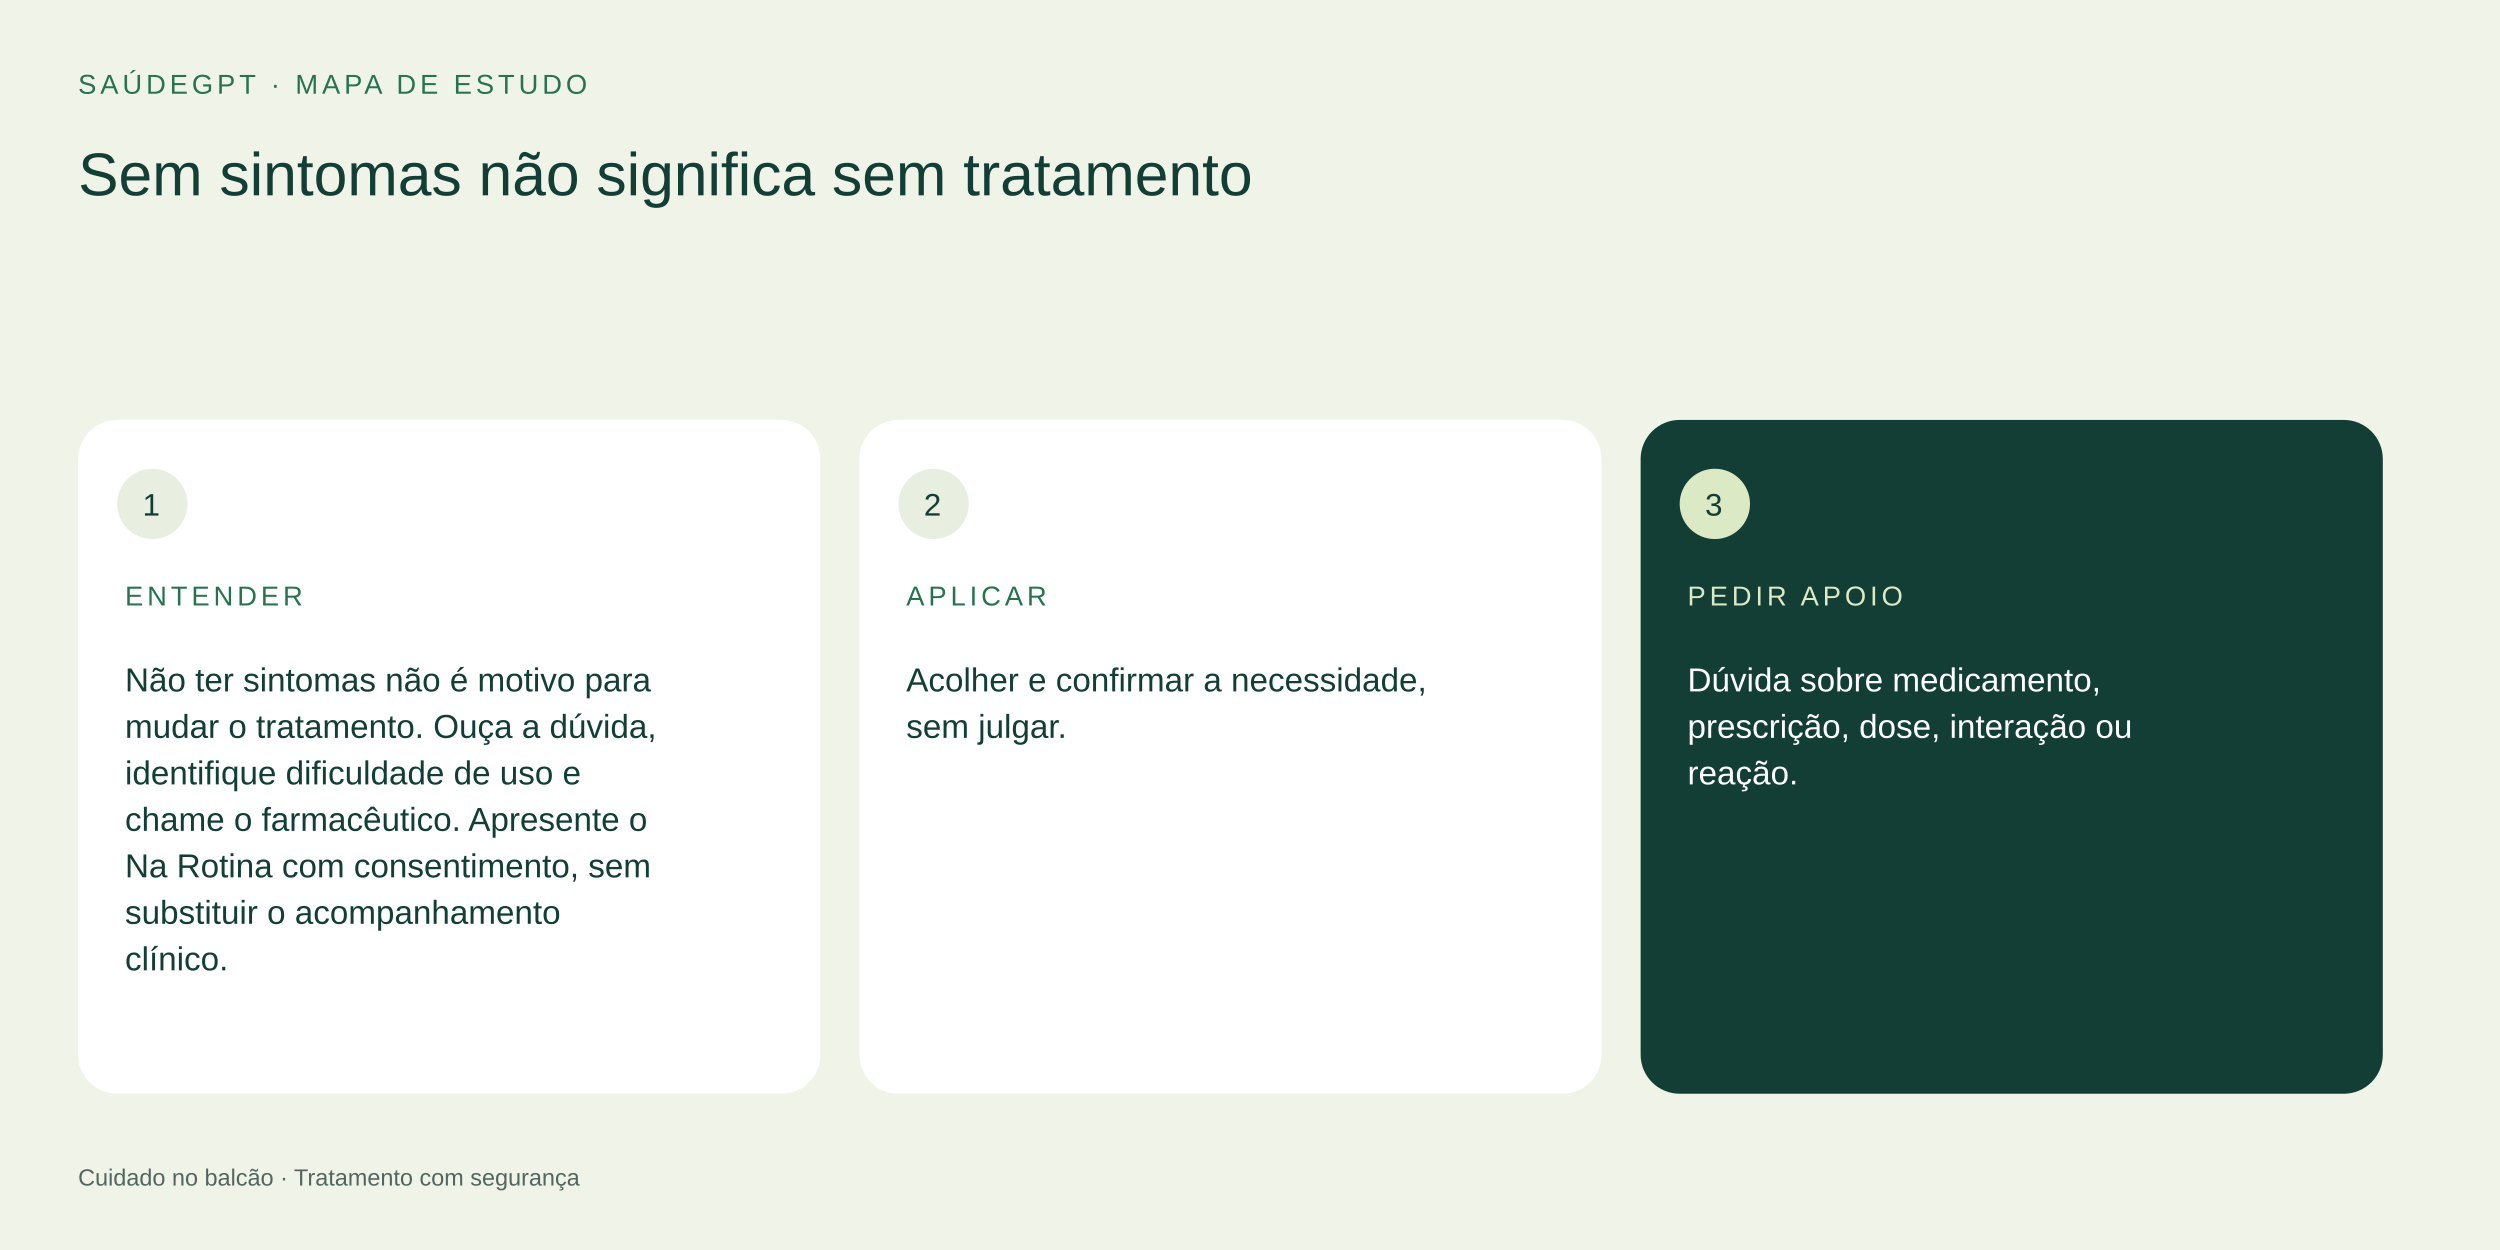
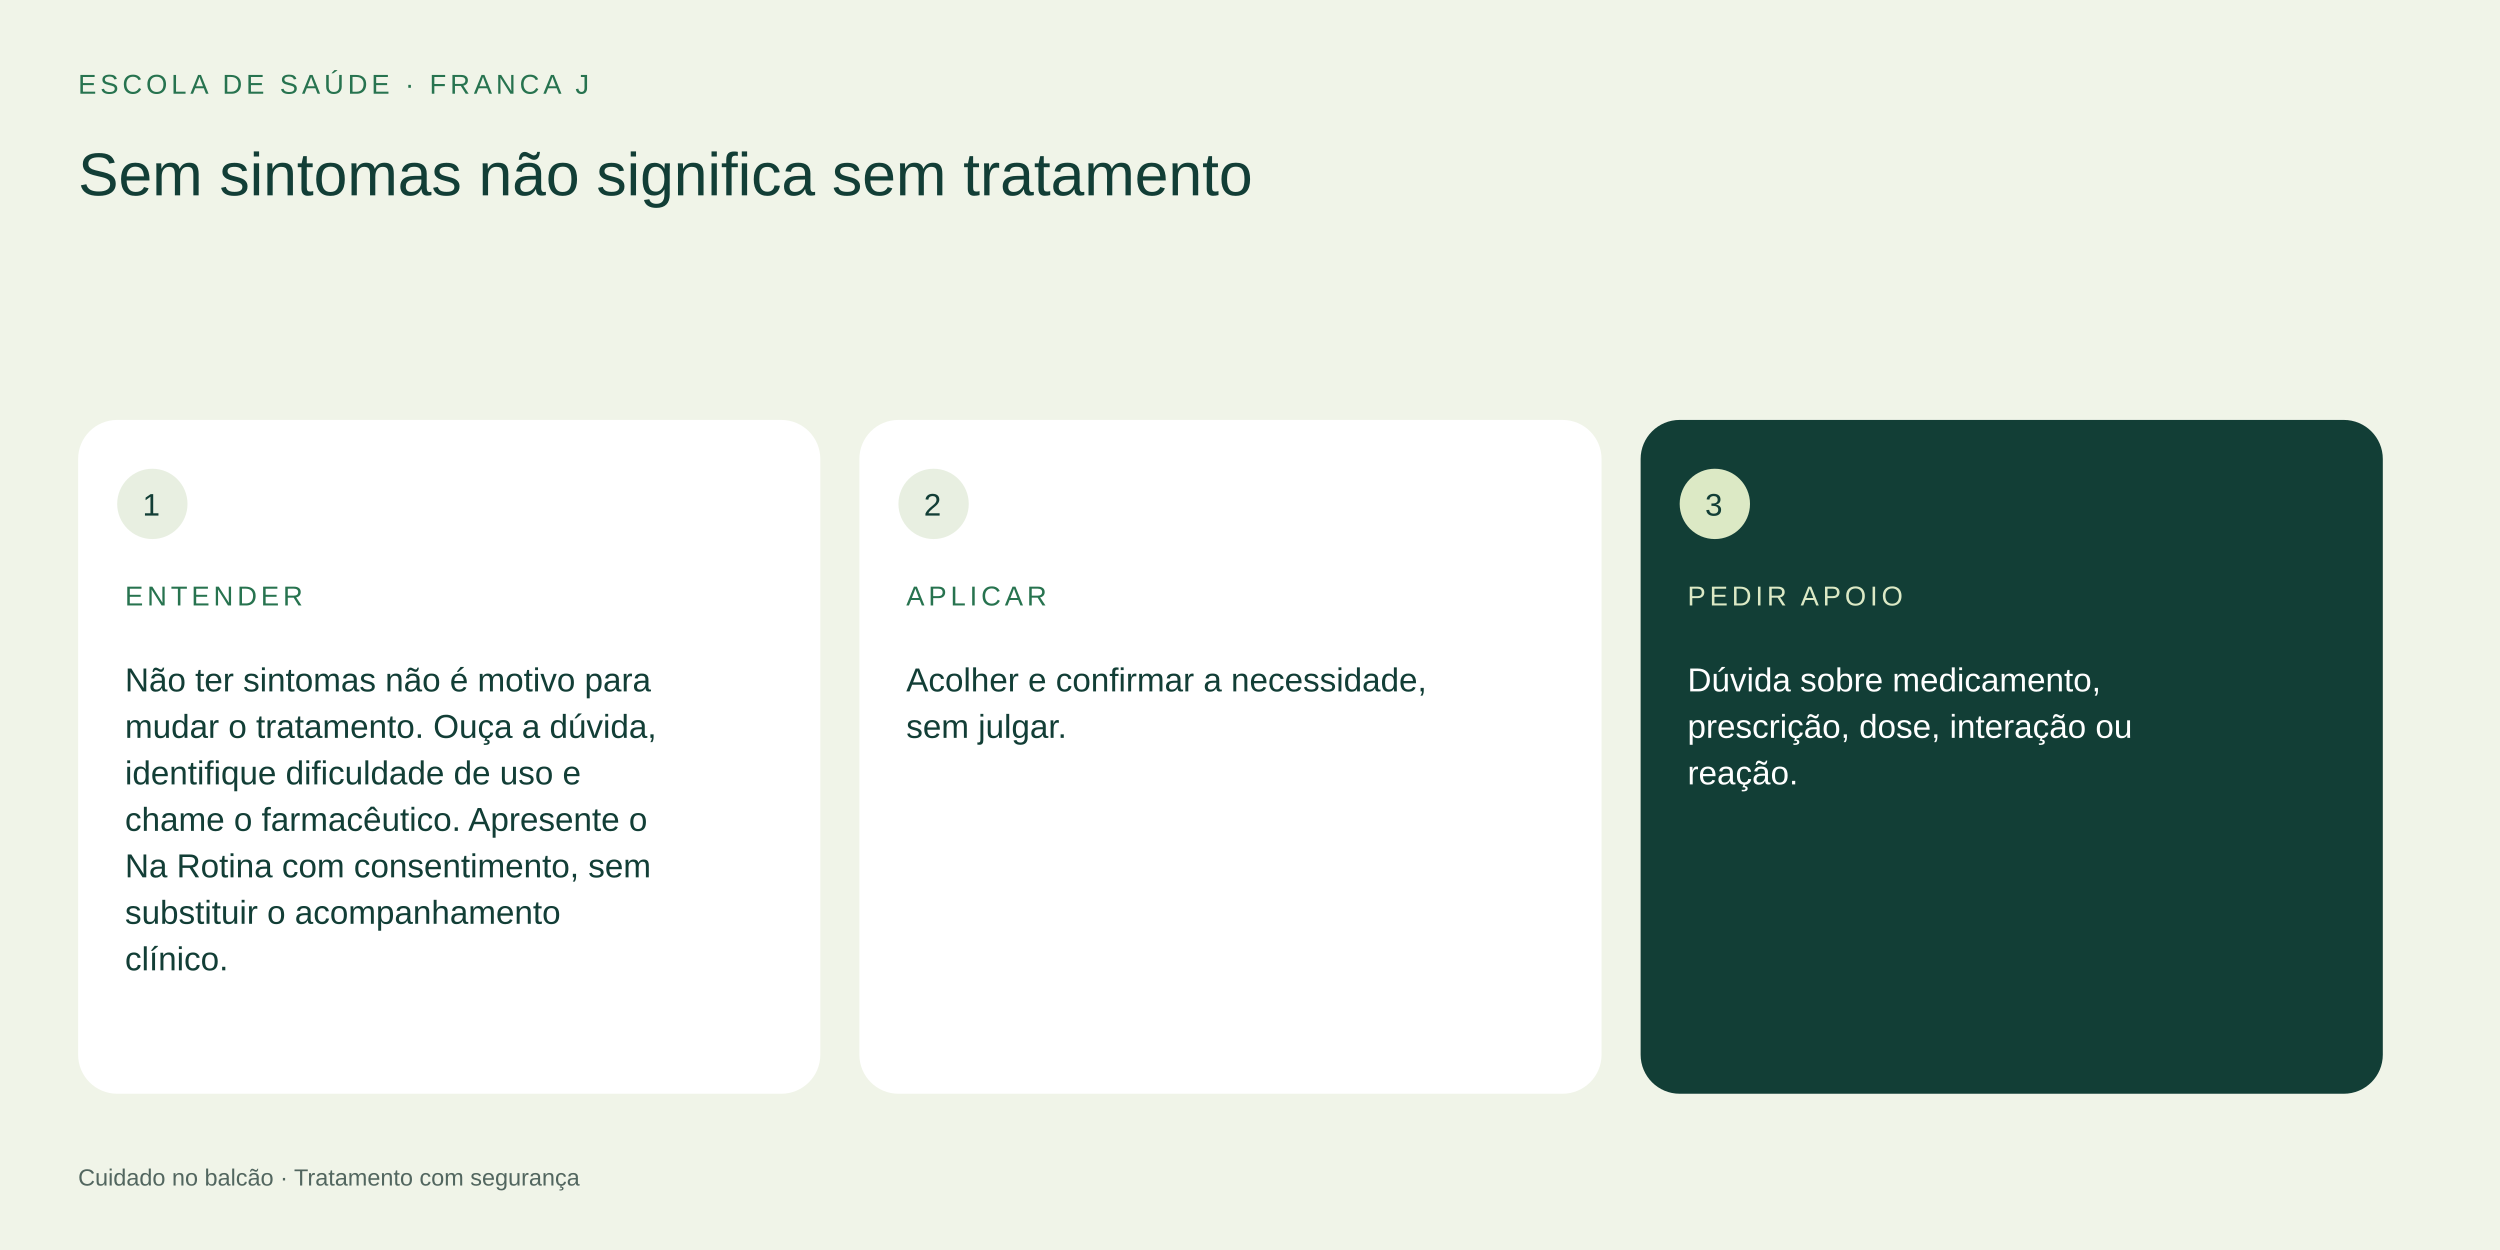
<svg xmlns="http://www.w3.org/2000/svg" width="1280" height="640" viewBox="0 0 1280 640" role="img" aria-label="Mapa de estudo: Sem sintomas não significa sem tratamento">
  <rect width="1280" height="640" fill="#f0f4e8" />
  <g font-family="Arial, sans-serif">
-     <text x="40" y="48" fill="#27734f" font-size="14" letter-spacing="2">SAÚDEGPT · MAPA DE ESTUDO</text>
+     <text x="40" y="48" fill="#27734f" font-size="14" letter-spacing="2">ESCOLA DE SAÚDE · FRANCA J</text>
    <text x="40" y="100" font-size="31" fill="#123e36">Sem sintomas não significa sem tratamento</text>
    <rect x="40" y="215" width="380" height="345" rx="20" fill="#ffffff" />
    <circle cx="78" cy="258" r="18" fill="#e8efe1" />
    <text x="73" y="264" font-size="16" fill="#123e36">1</text>
    <text x="64" y="310" font-size="14" letter-spacing="2" fill="#27734f">ENTENDER</text>
    <text x="64" y="354" font-size="17" fill="#123e36">Não ter sintomas não é motivo para</text>
    <text x="64" y="377.8" font-size="17" fill="#123e36">mudar o tratamento. Ouça a dúvida,</text>
    <text x="64" y="401.6" font-size="17" fill="#123e36">identifique dificuldade de uso e</text>
    <text x="64" y="425.4" font-size="17" fill="#123e36">chame o farmacêutico. Apresente o</text>
    <text x="64" y="449.2" font-size="17" fill="#123e36">Na Rotina com consentimento, sem</text>
    <text x="64" y="473" font-size="17" fill="#123e36">substituir o acompanhamento</text>
    <text x="64" y="496.8" font-size="17" fill="#123e36">clínico.</text>
    <rect x="440" y="215" width="380" height="345" rx="20" fill="#ffffff" />
    <circle cx="478" cy="258" r="18" fill="#e8efe1" />
    <text x="473" y="264" font-size="16" fill="#123e36">2</text>
    <text x="464" y="310" font-size="14" letter-spacing="2" fill="#27734f">APLICAR</text>
    <text x="464" y="354" font-size="17" fill="#123e36">Acolher e confirmar a necessidade,</text>
    <text x="464" y="377.8" font-size="17" fill="#123e36">sem julgar.</text>
    <rect x="840" y="215" width="380" height="345" rx="20" fill="#123e36" />
    <circle cx="878" cy="258" r="18" fill="#dce9c5" />
    <text x="873" y="264" font-size="16" fill="#123e36">3</text>
    <text x="864" y="310" font-size="14" letter-spacing="2" fill="#dce9c5">PEDIR APOIO</text>
    <text x="864" y="354" font-size="17" fill="#ffffff">Dúvida sobre medicamento,</text>
    <text x="864" y="377.8" font-size="17" fill="#ffffff">prescrição, dose, interação ou</text>
    <text x="864" y="401.6" font-size="17" fill="#ffffff">reação.</text>
    <text x="40" y="607" fill="#52665f" font-size="12">Cuidado no balcão · Tratamento com segurança</text>
  </g>
</svg>
